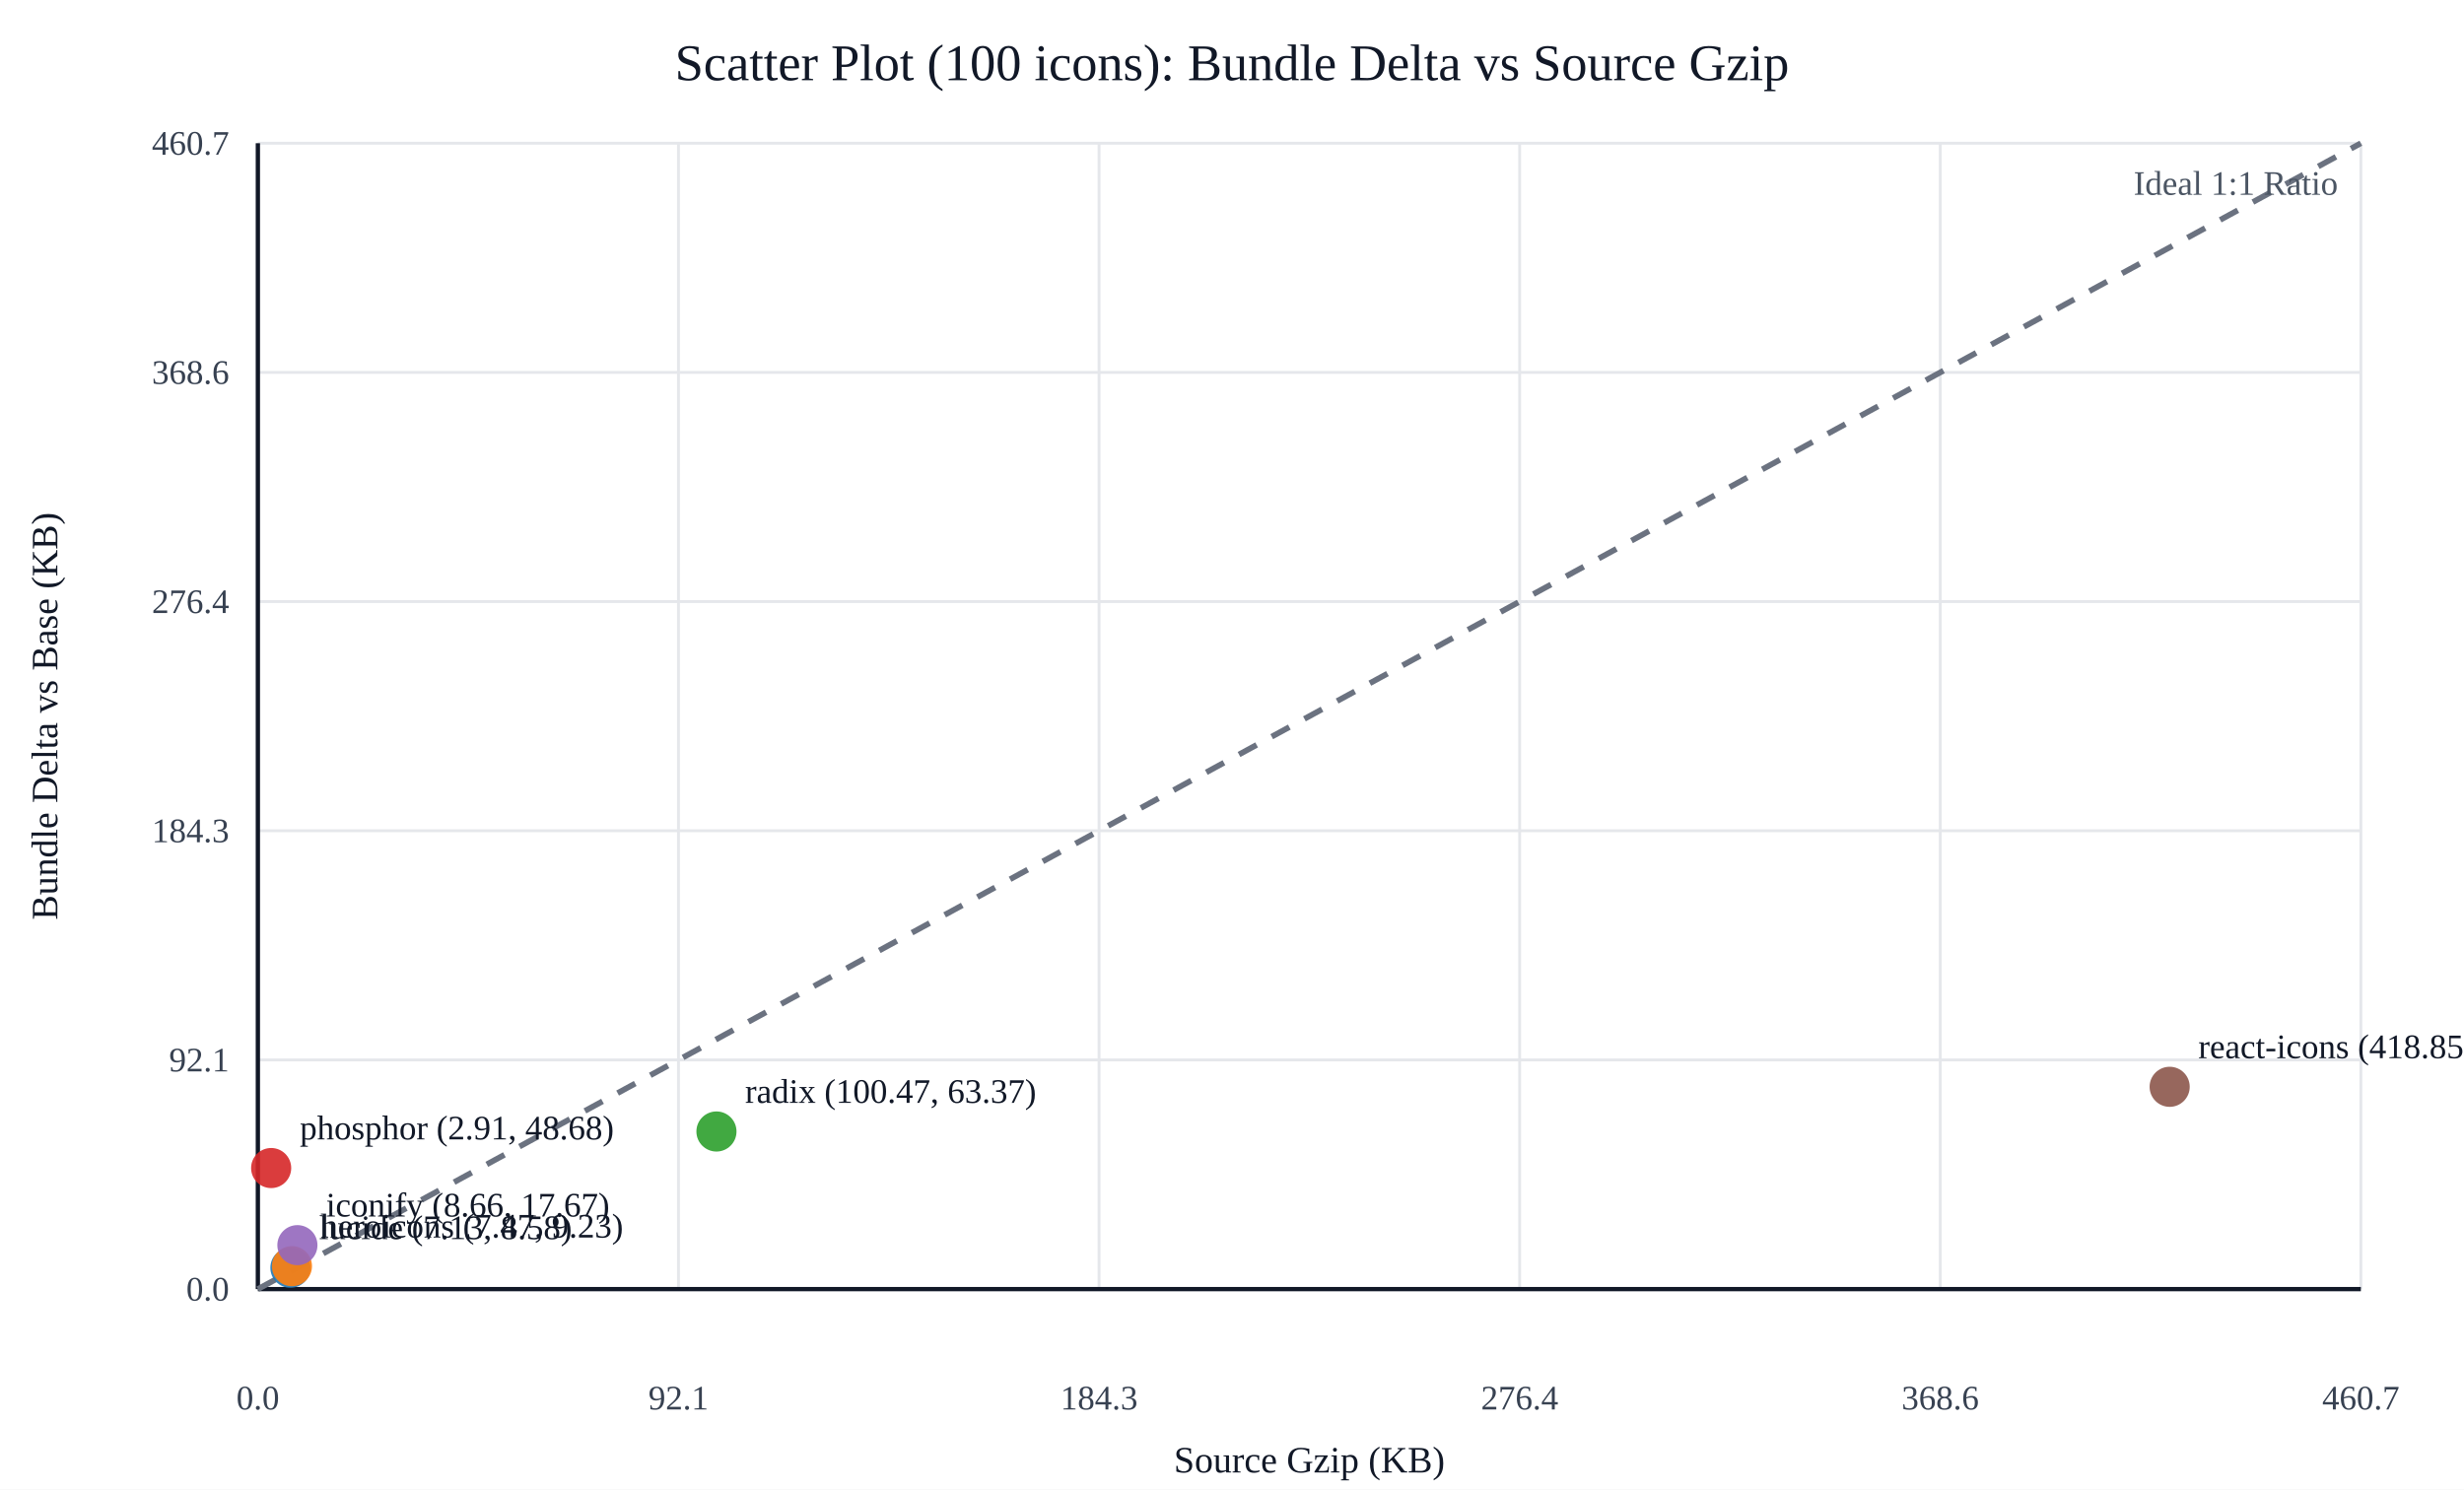
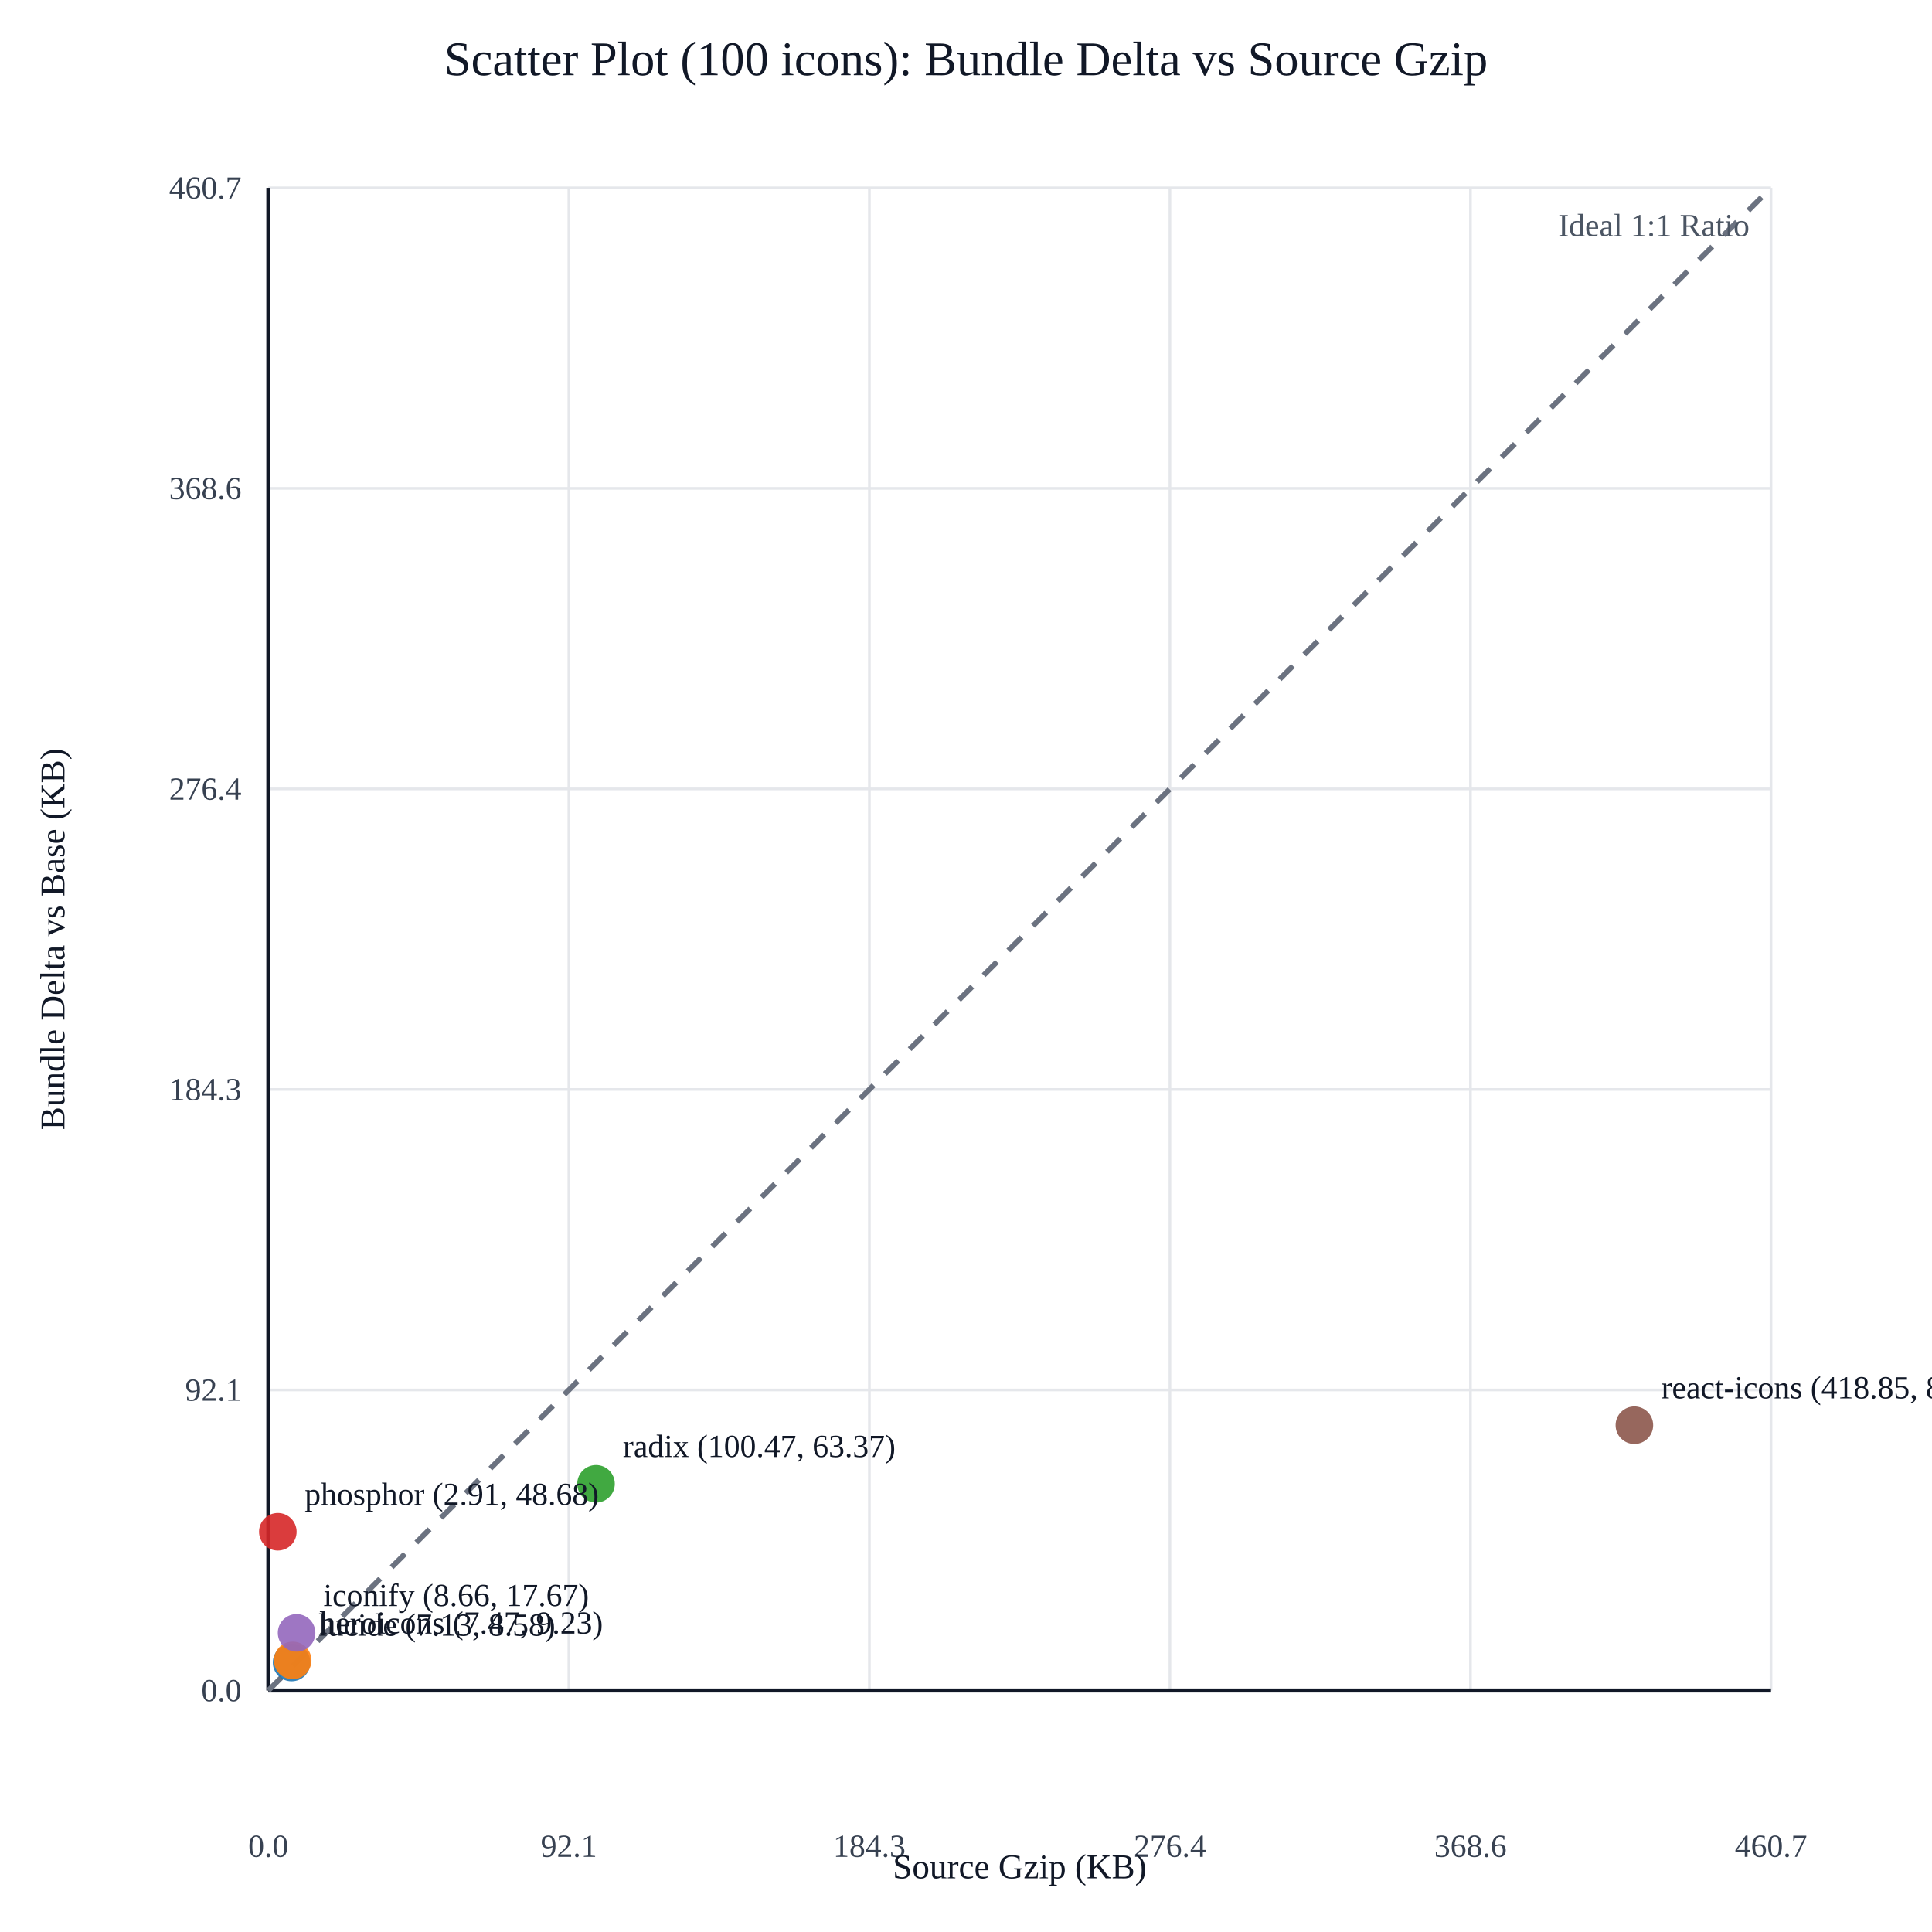
- <svg xmlns="http://www.w3.org/2000/svg" width="860" height="520" viewBox="0 0 860 520" role="img" aria-label="Scatter plot for 100 icons">
-   <rect x="0" y="0" width="860" height="520" fill="#ffffff" />
-   <text x="430" y="28" text-anchor="middle" font-size="18" fill="#111827">Scatter Plot (100 icons): Bundle Delta vs Source Gzip</text>
-   <line x1="90.00" y1="50" x2="90.00" y2="450" stroke="#e5e7eb" stroke-width="1" />
-   <line x1="236.80" y1="50" x2="236.80" y2="450" stroke="#e5e7eb" stroke-width="1" />
-   <line x1="383.60" y1="50" x2="383.60" y2="450" stroke="#e5e7eb" stroke-width="1" />
-   <line x1="530.40" y1="50" x2="530.40" y2="450" stroke="#e5e7eb" stroke-width="1" />
-   <line x1="677.20" y1="50" x2="677.20" y2="450" stroke="#e5e7eb" stroke-width="1" />
-   <line x1="824.00" y1="50" x2="824.00" y2="450" stroke="#e5e7eb" stroke-width="1" />
-   <line x1="90" y1="450.00" x2="824" y2="450.00" stroke="#e5e7eb" stroke-width="1" />
-   <line x1="90" y1="370.00" x2="824" y2="370.00" stroke="#e5e7eb" stroke-width="1" />
-   <line x1="90" y1="290.00" x2="824" y2="290.00" stroke="#e5e7eb" stroke-width="1" />
-   <line x1="90" y1="210.00" x2="824" y2="210.00" stroke="#e5e7eb" stroke-width="1" />
-   <line x1="90" y1="130.00" x2="824" y2="130.00" stroke="#e5e7eb" stroke-width="1" />
-   <line x1="90" y1="50.00" x2="824" y2="50.00" stroke="#e5e7eb" stroke-width="1" />
-   <line x1="90" y1="450" x2="824" y2="450" stroke="#111827" stroke-width="1.5" />
-   <line x1="90" y1="50" x2="90" y2="450" stroke="#111827" stroke-width="1.5" />
-   <line x1="90.00" y1="450.00" x2="824.00" y2="50.00" stroke="#6b7280" stroke-width="2" stroke-dasharray="7 6" />
-   <text x="816.00" y="68.00" text-anchor="end" font-size="12" fill="#4b5563">Ideal 1:1 Ratio</text>
-   <text x="90.00" y="492" text-anchor="middle" font-size="12" fill="#374151">0.0</text>
-   <text x="236.80" y="492" text-anchor="middle" font-size="12" fill="#374151">92.1</text>
-   <text x="383.60" y="492" text-anchor="middle" font-size="12" fill="#374151">184.3</text>
-   <text x="530.40" y="492" text-anchor="middle" font-size="12" fill="#374151">276.4</text>
-   <text x="677.20" y="492" text-anchor="middle" font-size="12" fill="#374151">368.6</text>
-   <text x="824.00" y="492" text-anchor="middle" font-size="12" fill="#374151">460.7</text>
-   <text x="80" y="454.00" text-anchor="end" font-size="12" fill="#374151">0.0</text>
-   <text x="80" y="374.00" text-anchor="end" font-size="12" fill="#374151">92.1</text>
-   <text x="80" y="294.00" text-anchor="end" font-size="12" fill="#374151">184.3</text>
-   <text x="80" y="214.00" text-anchor="end" font-size="12" fill="#374151">276.4</text>
-   <text x="80" y="134.00" text-anchor="end" font-size="12" fill="#374151">368.6</text>
-   <text x="80" y="54.00" text-anchor="end" font-size="12" fill="#374151">460.7</text>
-   <text x="457" y="514" text-anchor="middle" font-size="13" fill="#111827">Source Gzip (KB)</text>
-   <text x="20" y="250" text-anchor="middle" font-size="13" fill="#111827" transform="rotate(-90 20 250)">Bundle Delta vs Base (KB)</text>
-   <circle cx="101.36" cy="442.55" r="7" fill="#1f77b4" opacity="0.9" />
-   <text x="111.36" y="432.55" font-size="12" fill="#111827">lucide (7.13, 8.58)</text>
-   <circle cx="101.90" cy="441.99" r="7" fill="#ff7f0e" opacity="0.9" />
-   <text x="111.90" y="431.99" font-size="12" fill="#111827">heroicons (7.47, 9.23)</text>
-   <circle cx="250.06" cy="394.98" r="7" fill="#2ca02c" opacity="0.9" />
-   <text x="260.06" y="384.98" font-size="12" fill="#111827">radix (100.47, 63.37)</text>
-   <circle cx="94.64" cy="407.74" r="7" fill="#d62728" opacity="0.9" />
-   <text x="104.64" y="397.74" font-size="12" fill="#111827">phosphor (2.91, 48.68)</text>
-   <circle cx="103.80" cy="434.66" r="7" fill="#9467bd" opacity="0.9" />
-   <text x="113.80" y="424.66" font-size="12" fill="#111827">iconify (8.66, 17.67)</text>
-   <circle cx="757.27" cy="379.38" r="7" fill="#8c564b" opacity="0.9" />
-   <text x="767.27" y="369.38" font-size="12" fill="#111827">react-icons (418.85, 81.34)</text>
+ <svg xmlns="http://www.w3.org/2000/svg" width="720" height="720" viewBox="0 0 720 720" role="img" aria-label="Scatter plot for 100 icons">
+   <rect x="0" y="0" width="720" height="720" fill="#ffffff" />
+   <text x="360" y="28" text-anchor="middle" font-size="18" fill="#111827">Scatter Plot (100 icons): Bundle Delta vs Source Gzip</text>
+   <line x1="100.00" y1="70" x2="100.00" y2="630" stroke="#e5e7eb" stroke-width="1" />
+   <line x1="212.00" y1="70" x2="212.00" y2="630" stroke="#e5e7eb" stroke-width="1" />
+   <line x1="324.00" y1="70" x2="324.00" y2="630" stroke="#e5e7eb" stroke-width="1" />
+   <line x1="436.00" y1="70" x2="436.00" y2="630" stroke="#e5e7eb" stroke-width="1" />
+   <line x1="548.00" y1="70" x2="548.00" y2="630" stroke="#e5e7eb" stroke-width="1" />
+   <line x1="660.00" y1="70" x2="660.00" y2="630" stroke="#e5e7eb" stroke-width="1" />
+   <line x1="100" y1="630.00" x2="660" y2="630.00" stroke="#e5e7eb" stroke-width="1" />
+   <line x1="100" y1="518.00" x2="660" y2="518.00" stroke="#e5e7eb" stroke-width="1" />
+   <line x1="100" y1="406.00" x2="660" y2="406.00" stroke="#e5e7eb" stroke-width="1" />
+   <line x1="100" y1="294.00" x2="660" y2="294.00" stroke="#e5e7eb" stroke-width="1" />
+   <line x1="100" y1="182.00" x2="660" y2="182.00" stroke="#e5e7eb" stroke-width="1" />
+   <line x1="100" y1="70.00" x2="660" y2="70.00" stroke="#e5e7eb" stroke-width="1" />
+   <line x1="100" y1="630" x2="660" y2="630" stroke="#111827" stroke-width="1.5" />
+   <line x1="100" y1="70" x2="100" y2="630" stroke="#111827" stroke-width="1.5" />
+   <line x1="100.00" y1="630.00" x2="660.00" y2="70.00" stroke="#6b7280" stroke-width="2" stroke-dasharray="7 6" />
+   <text x="652.00" y="88.00" text-anchor="end" font-size="12" fill="#4b5563">Ideal 1:1 Ratio</text>
+   <text x="100.00" y="692" text-anchor="middle" font-size="12" fill="#374151">0.0</text>
+   <text x="212.00" y="692" text-anchor="middle" font-size="12" fill="#374151">92.1</text>
+   <text x="324.00" y="692" text-anchor="middle" font-size="12" fill="#374151">184.3</text>
+   <text x="436.00" y="692" text-anchor="middle" font-size="12" fill="#374151">276.4</text>
+   <text x="548.00" y="692" text-anchor="middle" font-size="12" fill="#374151">368.6</text>
+   <text x="660.00" y="692" text-anchor="middle" font-size="12" fill="#374151">460.7</text>
+   <text x="90" y="634.00" text-anchor="end" font-size="12" fill="#374151">0.0</text>
+   <text x="90" y="522.00" text-anchor="end" font-size="12" fill="#374151">92.1</text>
+   <text x="90" y="410.00" text-anchor="end" font-size="12" fill="#374151">184.3</text>
+   <text x="90" y="298.00" text-anchor="end" font-size="12" fill="#374151">276.4</text>
+   <text x="90" y="186.00" text-anchor="end" font-size="12" fill="#374151">368.6</text>
+   <text x="90" y="74.00" text-anchor="end" font-size="12" fill="#374151">460.7</text>
+   <text x="380" y="700" text-anchor="middle" font-size="13" fill="#111827">Source Gzip (KB)</text>
+   <text x="24" y="350" text-anchor="middle" font-size="13" fill="#111827" transform="rotate(-90 24 350)">Bundle Delta vs Base (KB)</text>
+   <circle cx="108.67" cy="619.57" r="7" fill="#1f77b4" opacity="0.9" />
+   <text x="118.67" y="609.57" font-size="12" fill="#111827">lucide (7.13, 8.58)</text>
+   <circle cx="109.08" cy="618.79" r="7" fill="#ff7f0e" opacity="0.9" />
+   <text x="119.08" y="608.79" font-size="12" fill="#111827">heroicons (7.47, 9.23)</text>
+   <circle cx="222.12" cy="552.97" r="7" fill="#2ca02c" opacity="0.9" />
+   <text x="232.12" y="542.97" font-size="12" fill="#111827">radix (100.47, 63.37)</text>
+   <circle cx="103.54" cy="570.84" r="7" fill="#d62728" opacity="0.9" />
+   <text x="113.54" y="560.84" font-size="12" fill="#111827">phosphor (2.91, 48.68)</text>
+   <circle cx="110.53" cy="608.52" r="7" fill="#9467bd" opacity="0.9" />
+   <text x="120.53" y="598.52" font-size="12" fill="#111827">iconify (8.66, 17.67)</text>
+   <circle cx="609.09" cy="531.14" r="7" fill="#8c564b" opacity="0.9" />
+   <text x="619.09" y="521.14" font-size="12" fill="#111827">react-icons (418.85, 81.34)</text>
</svg>
